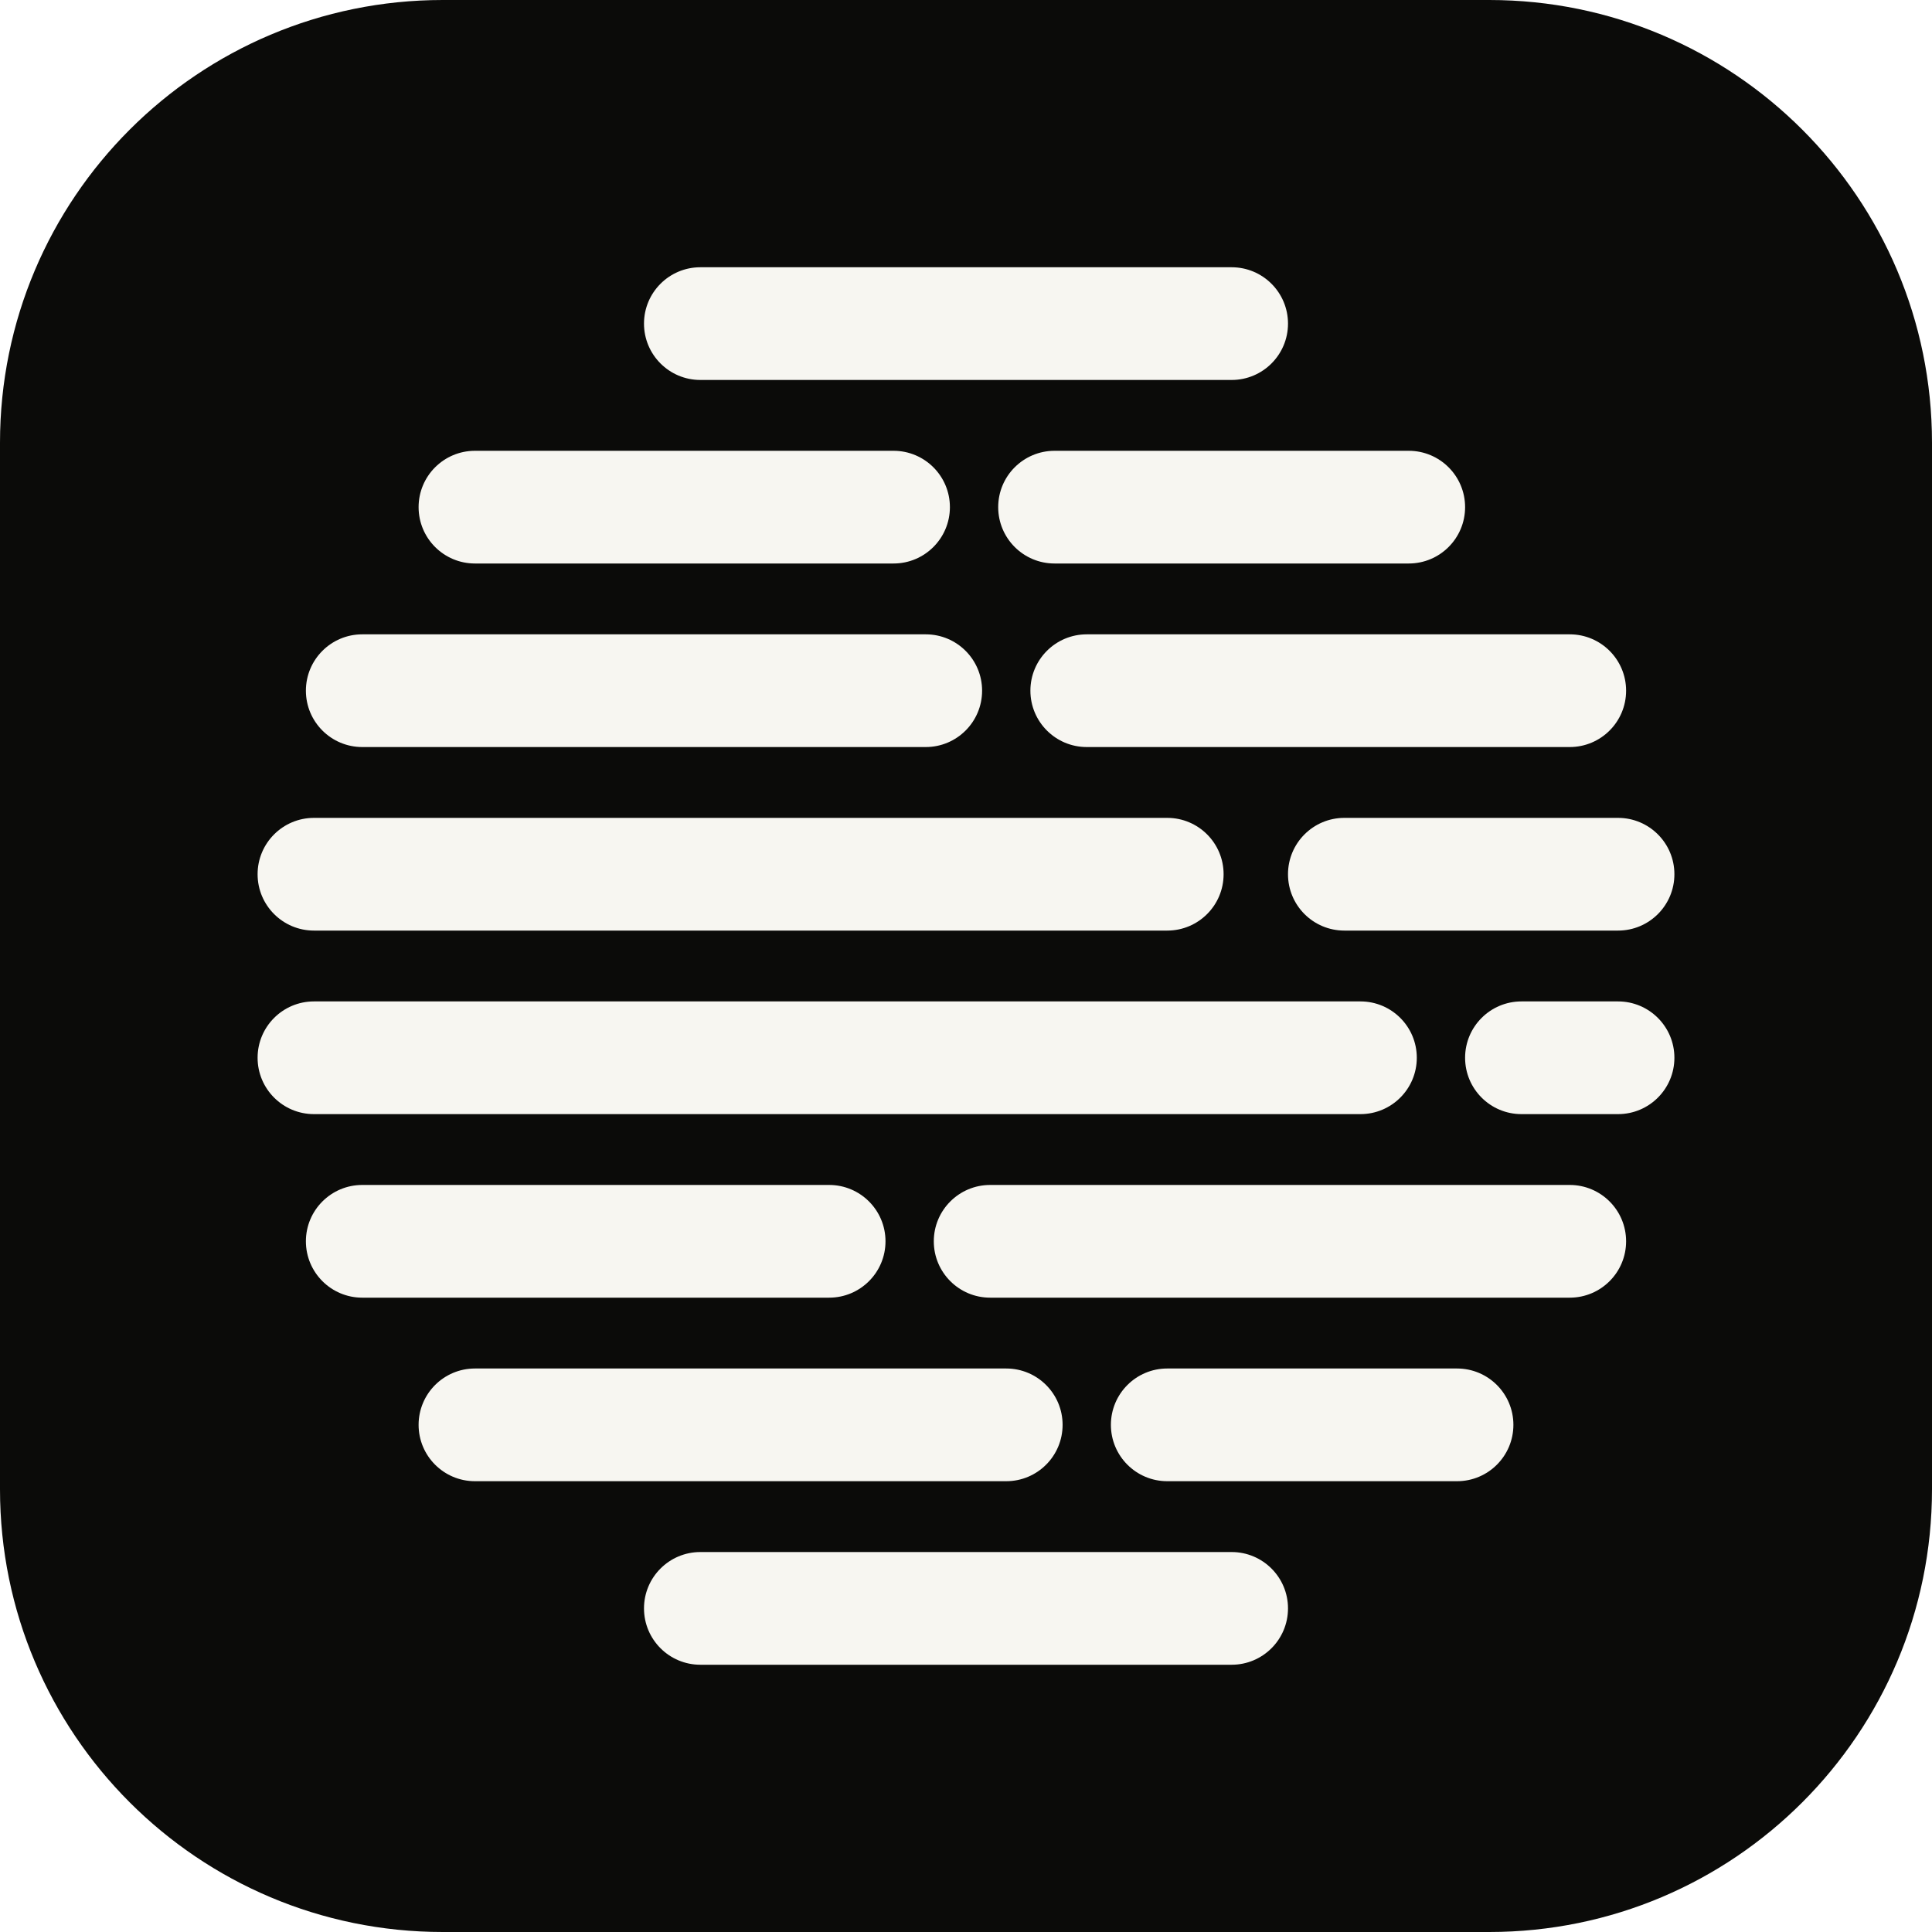
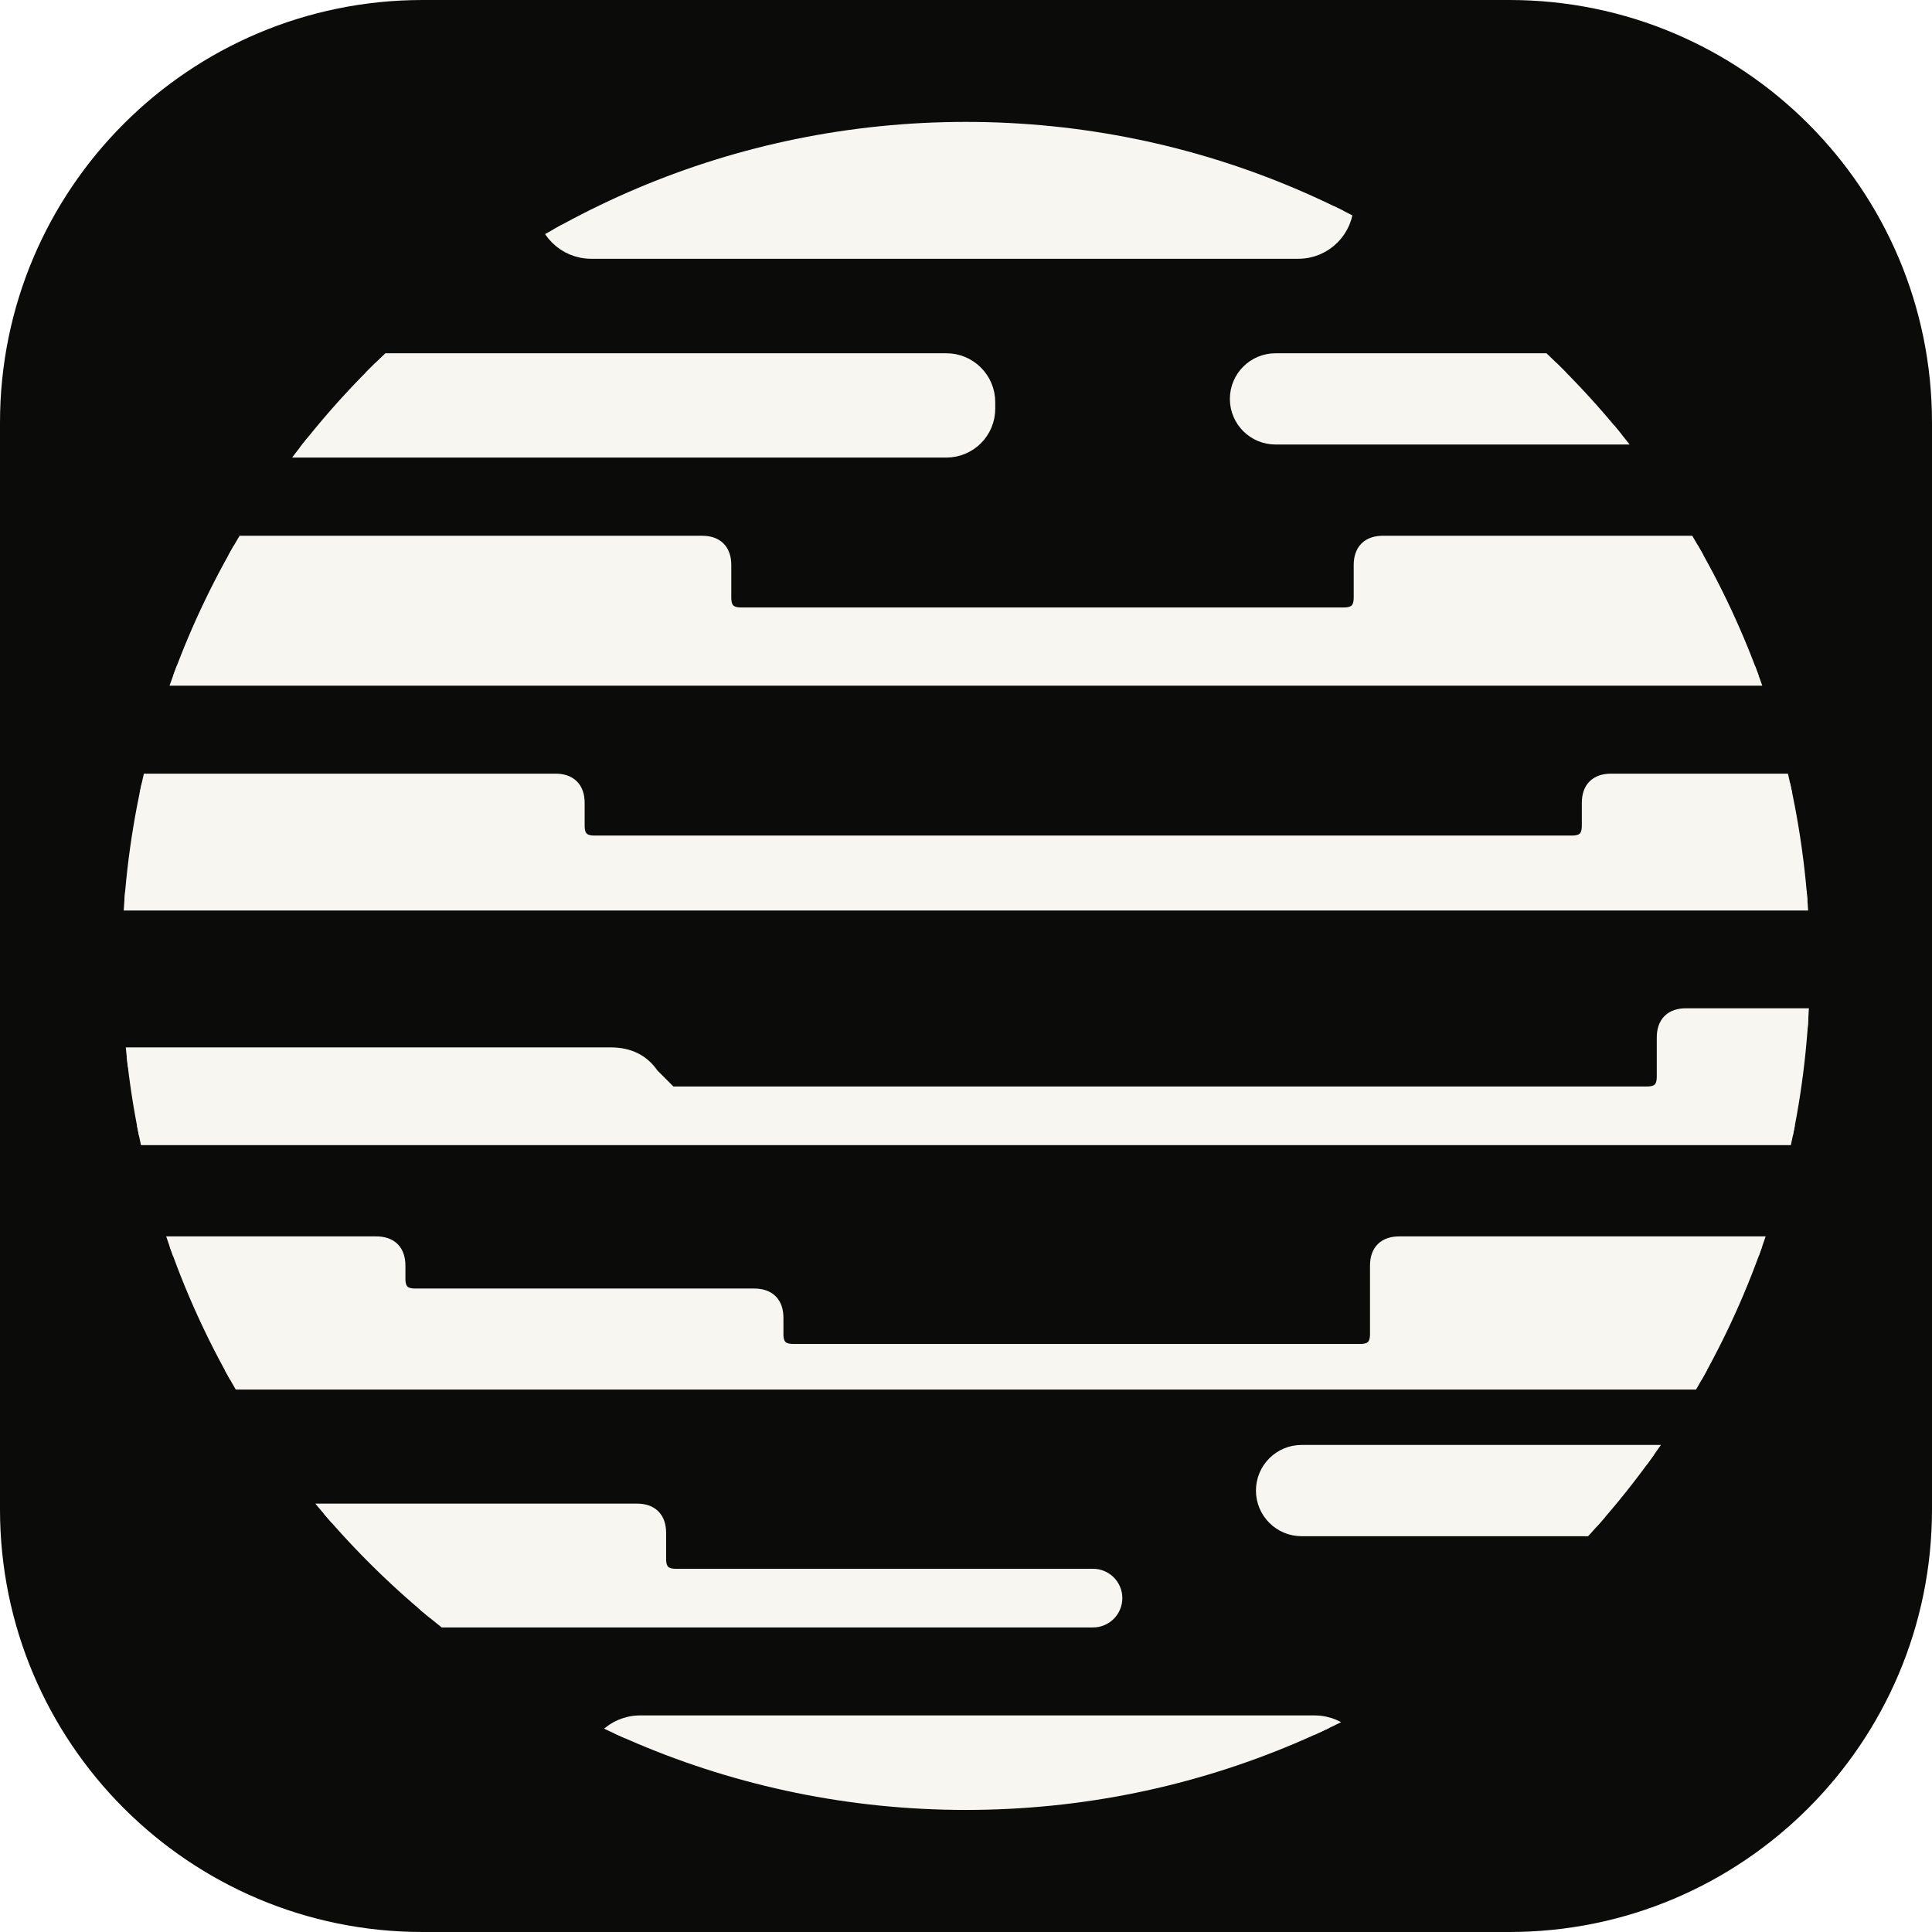
- <svg xmlns="http://www.w3.org/2000/svg" width="64" height="64" viewBox="0 0 96 96">
-   <rect width="96" height="96" rx="22" fill="#0B0B09" />
-   <g fill="#F7F6F1" transform="translate(9.6 9.6) scale(0.8)">
-     <rect x="28" y="4.6" width="40" height="7" rx="3.5" />
-     <rect x="14" y="16" width="33" height="7" rx="3.5" />
-     <rect x="50" y="16" width="29" height="7" rx="3.5" />
-     <rect x="7" y="27.4" width="42" height="7" rx="3.5" />
-     <rect x="52" y="27.4" width="37" height="7" rx="3.5" />
-     <rect x="4" y="38.8" width="60" height="7" rx="3.5" />
-     <rect x="68" y="38.8" width="24" height="7" rx="3.5" />
-     <rect x="4" y="50.2" width="72" height="7" rx="3.5" />
-     <rect x="79" y="50.2" width="13" height="7" rx="3.5" />
-     <rect x="7" y="61.6" width="36" height="7" rx="3.5" />
-     <rect x="46" y="61.6" width="43" height="7" rx="3.5" />
-     <rect x="14" y="73" width="40" height="7" rx="3.5" />
-     <rect x="57" y="73" width="25" height="7" rx="3.5" />
-     <rect x="28" y="84.4" width="40" height="7" rx="3.5" />
+ <svg xmlns="http://www.w3.org/2000/svg" width="64" height="64" viewBox="0 0 512 512" role="img" aria-label="Noviin">
+   <rect width="512" height="512" rx="112" fill="#0B0B09" />
+   <defs>
+     <clipPath id="disc">
+       <circle cx="469" cy="480" r="259" />
+     </clipPath>
+   </defs>
+   <g transform="translate(-149.05 -158.55) scale(0.8636)">
+     <g clip-path="url(#disc)" fill="#F7F6F1" stroke="#F7F6F1" stroke-width="6" stroke-linejoin="round">
+       <rect x="340" y="190" width="245" height="70" rx="14" />
+       <rect x="200" y="295" width="275" height="26" rx="12" />
+       <rect x="553" y="295" width="150" height="22" rx="11" />
+       <path d="M200 351H388Q394 351 394 357V367Q394 373 400 373H585Q591 373 591 367V357Q591 351 597 351H740V391H200Z" />
+       <path d="M200 424H343Q349 424 349 430V437Q349 443 355 443H655Q661 443 661 437V430Q661 424 667 424H740V460H200Z" />
+       <path d="M200 508H360Q368 508 372 514L378 520H678Q684 520 684 514V502Q684 496 690 496H740V532H200Z" />
+       <path d="M200 566H288Q294 566 294 572V576Q294 582 300 582H404Q410 582 410 588V593Q410 599 416 599H590Q596 599 596 593V572Q596 566 602 566H740V607H200Z" />
+       <rect x="561" y="630" width="150" height="22" rx="11" />
+       <path d="M200 648H368Q374 648 374 654V662Q374 668 380 668H508A6 6 0 0 1 508 680H200Z" />
+       <rect x="355" y="713" width="235" height="80" rx="14" />
+     </g>
  </g>
</svg>
